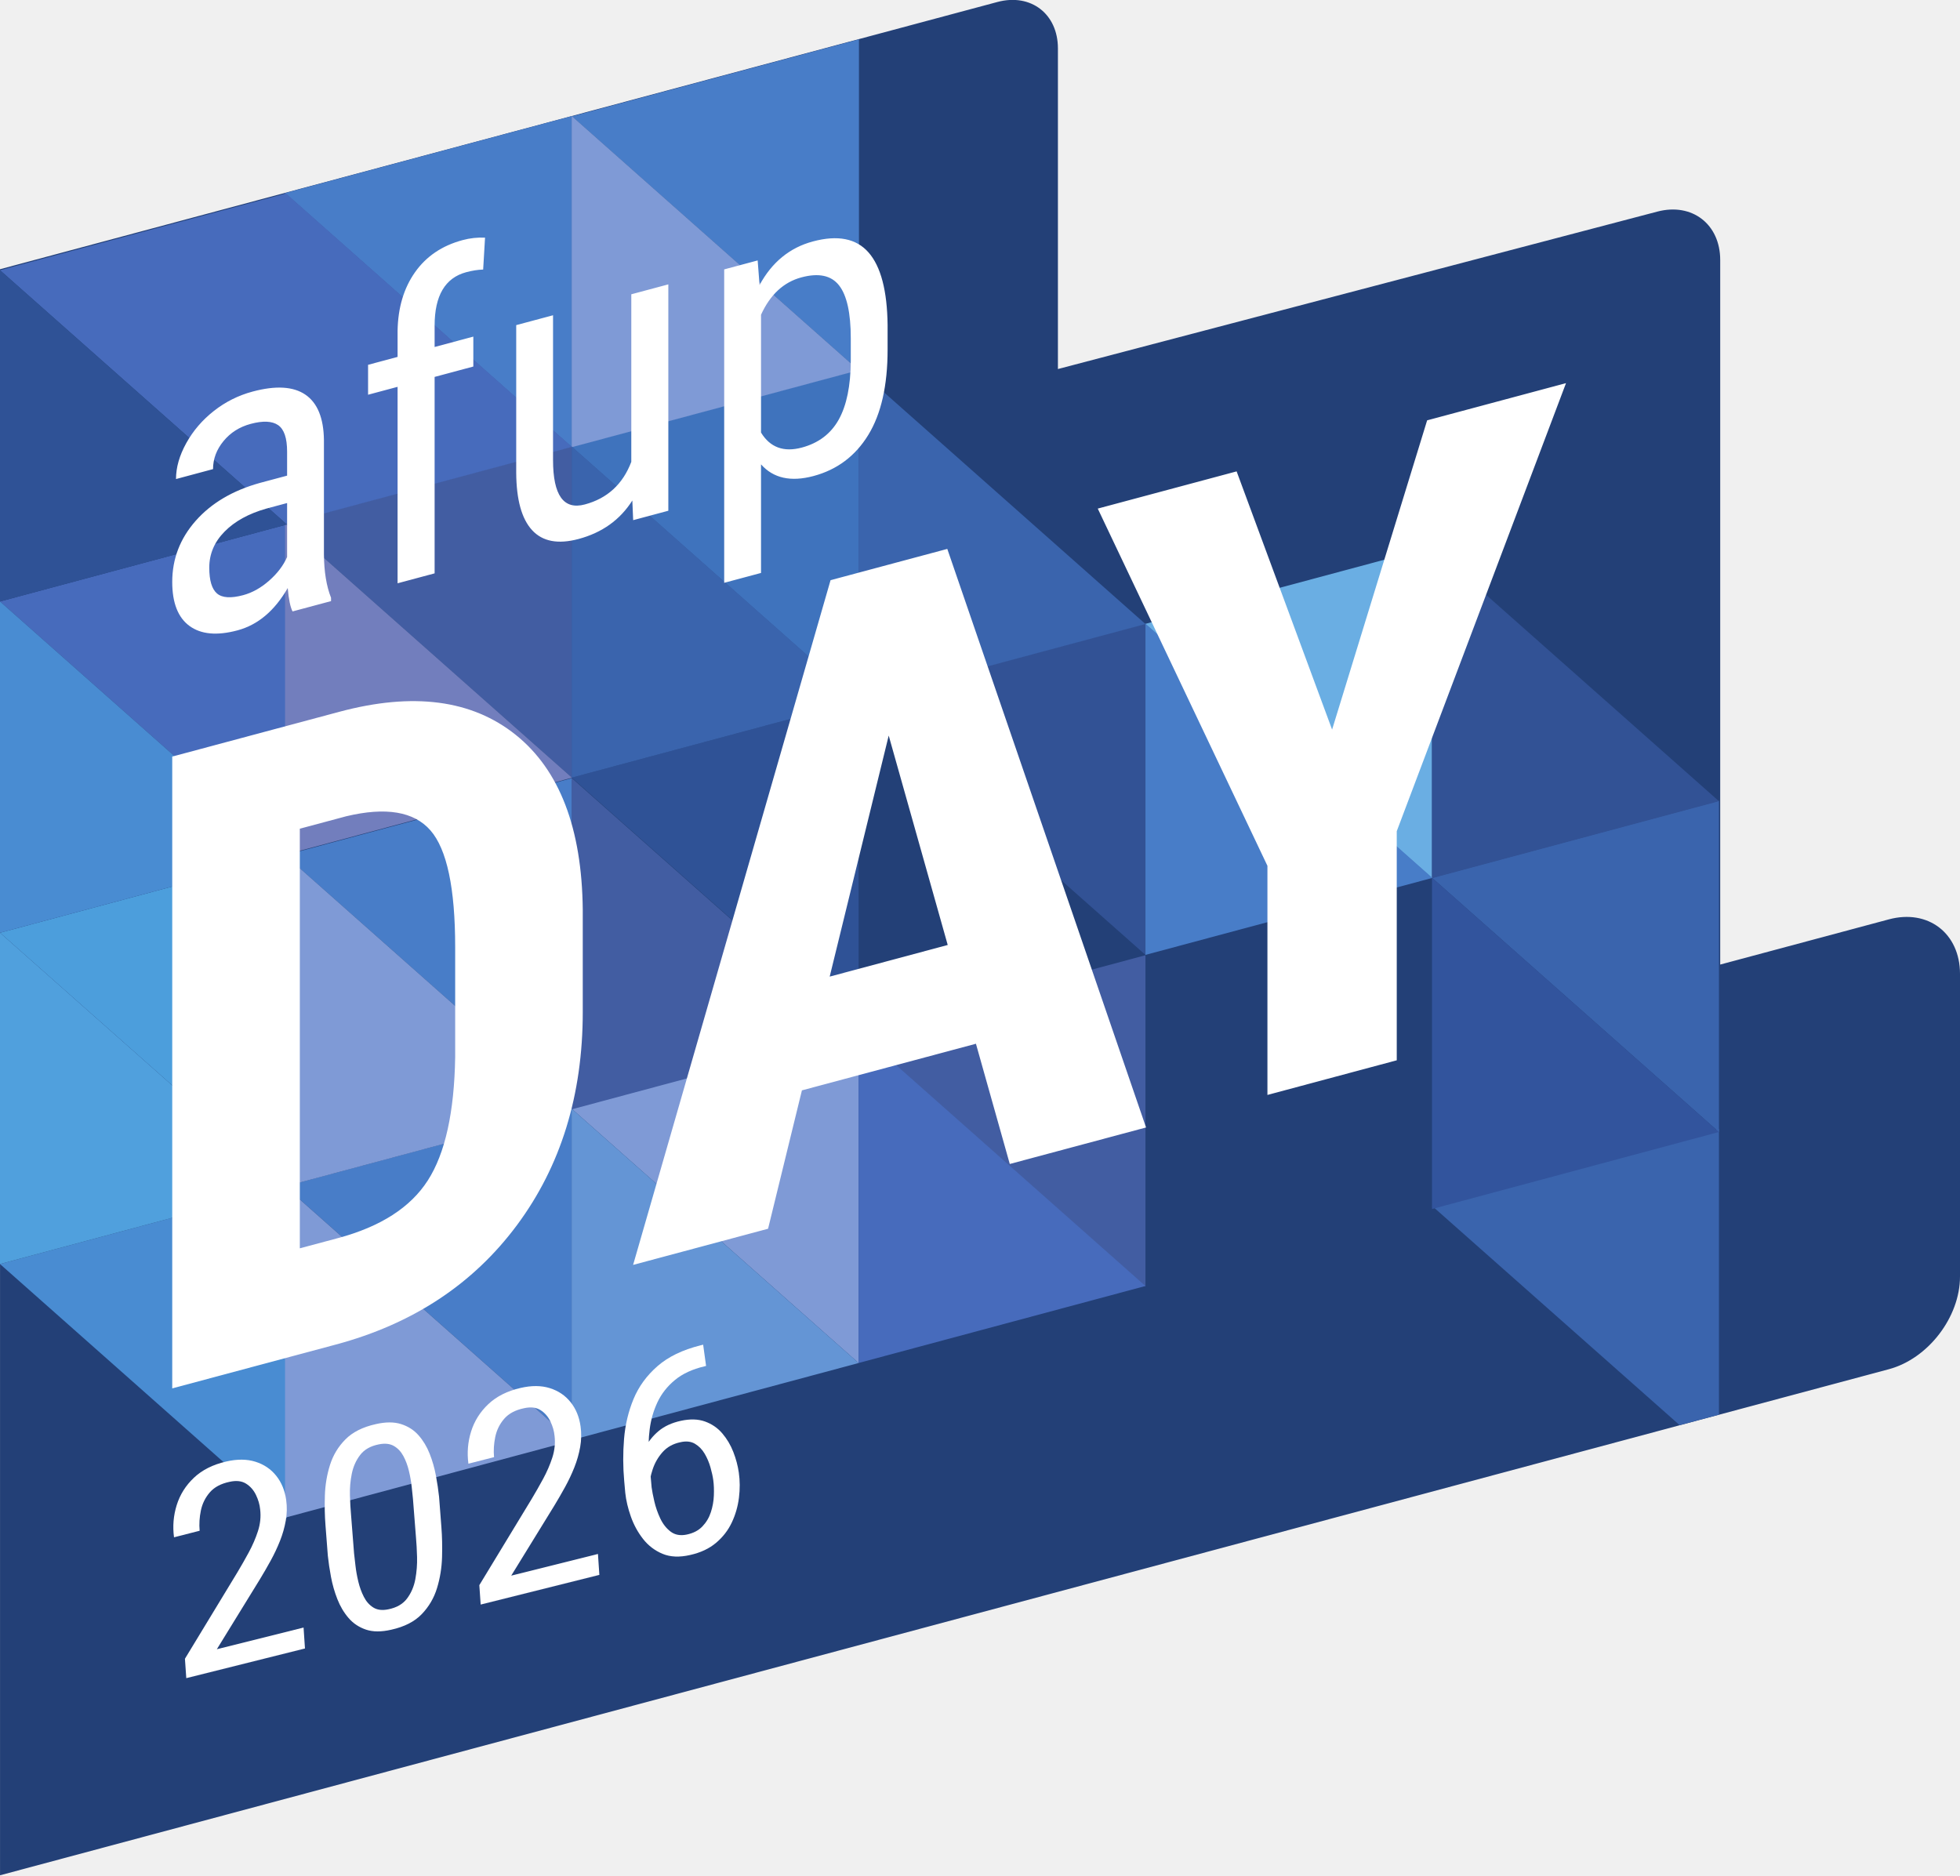
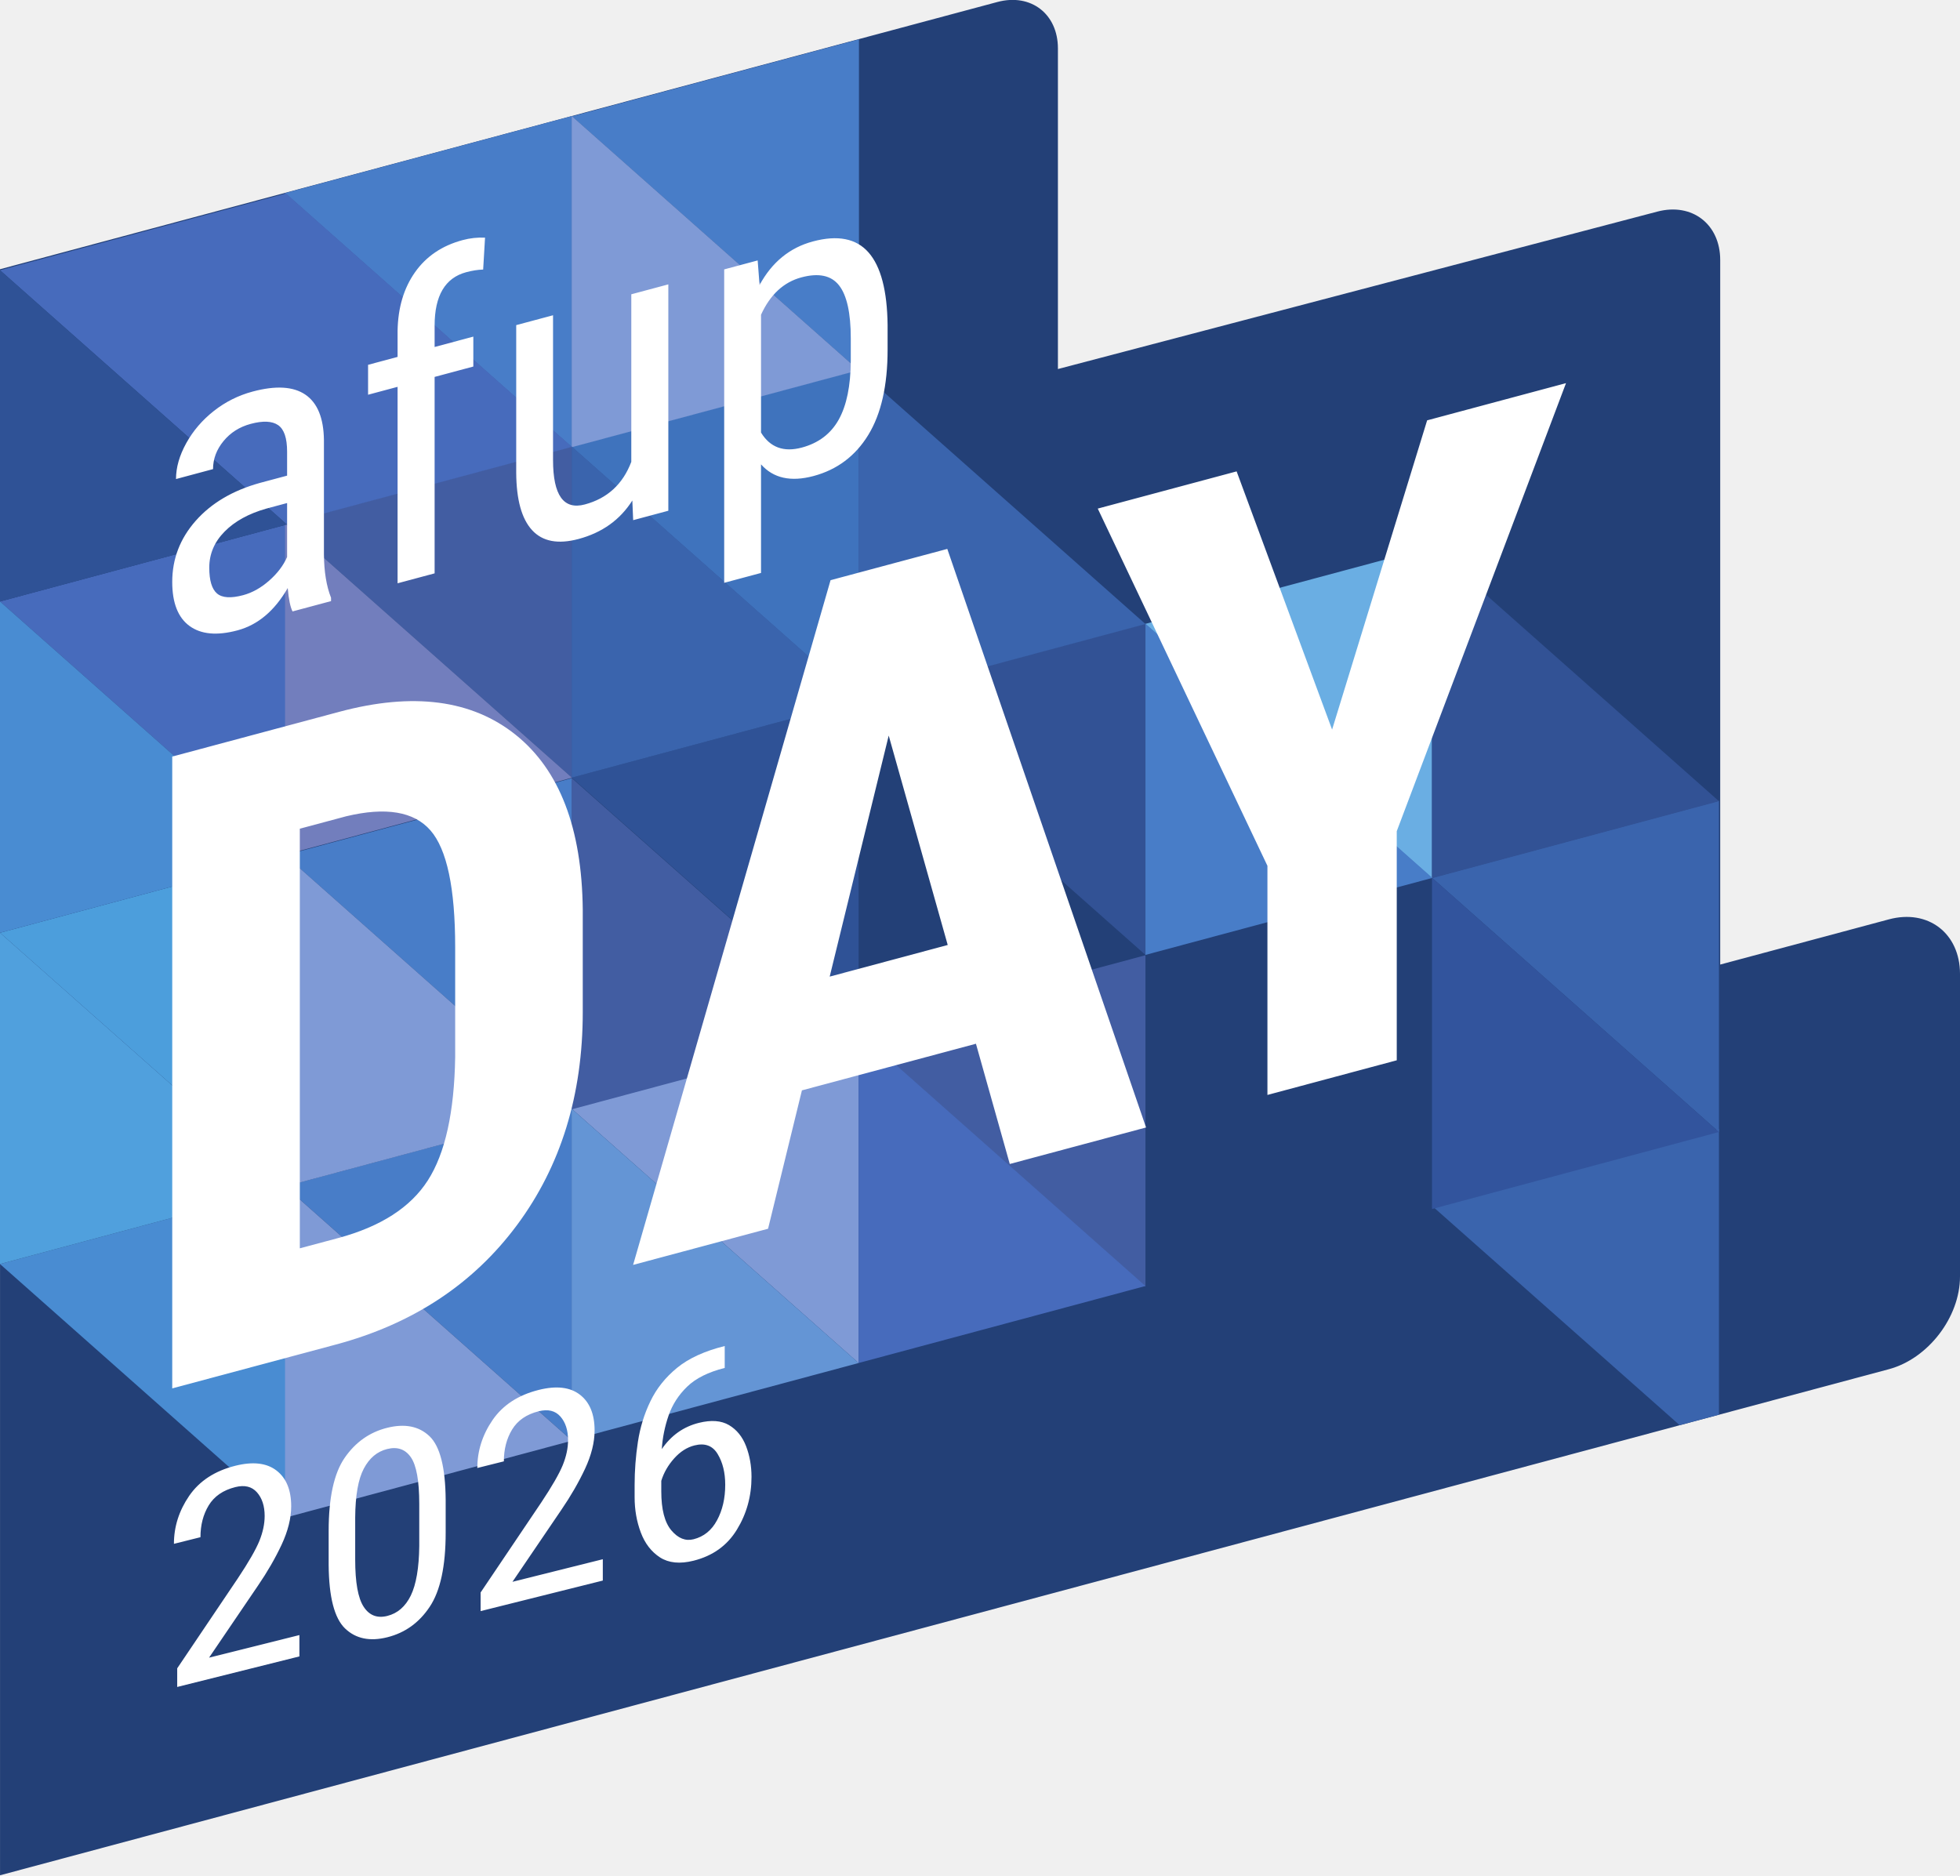
- <svg xmlns="http://www.w3.org/2000/svg" viewBox="0 0 250.903 240.073" text-rendering="geometricPrecision" shape-rendering="geometricPrecision" preserveAspectRatio="none">
-   <g id="layer_Paper" fill="#000000" stroke="#000000" stroke-linecap="square" stroke-miterlimit="10">
-     <path id="4DEAA331" fill="#234077" stroke="none" d="M0.003,182.485L0.003,116.898L0.003,34.465L127.679,0.255C131.954,-0.891,135.426,1.773,135.426,6.2L135.426,47.244L212.167,27.087C216.604,25.922,220.207,28.7,220.207,33.288L220.207,123.482L241.799,117.696C246.823,116.35,250.903,119.48,250.903,124.681L250.903,163.42C250.903,168.621,246.823,173.938,241.799,175.285L0.003,240.073L0.003,182.485z" />
-     <path id="6DEAA331" fill="#476bbc" stroke="none" d="M36.73,24.735L0,34.593L36.73,67.144" />
-     <path id="8DEAA331" fill="#3f73bd" stroke="none" d="M109.911,47.34L73.182,57.197L109.911,89.749" />
-     <path id="ADEAA331" fill="#487dc8" stroke="none" d="M73.22,99.621L36.49,109.481L73.22,142.031" />
-     <path id="CDEAA331" fill="#425da2" stroke="none" d="M146.632,122.288L109.902,132.148L146.632,164.7" />
-     <path id="EDEAA331" fill="#6aaee3" stroke="none" d="M183.318,70.016L146.589,79.874L183.318,112.427" />
-     <path id="0EEAA331" fill="#498cd2" stroke="none" d="M36.73,151.96L0,161.82L36.73,194.37" />
-     <path id="2EEAA331" fill="#487dc8" stroke="none" d="M73.22,14.857L36.49,24.715L73.22,57.267" />
-     <path id="4EEAA331" fill="#487dc8" stroke="none" d="M109.956,5.037L73.226,14.896L109.956,47.447" />
-     <path id="6EEAA331" fill="#2f5296" stroke="none" d="M109.911,89.692L73.182,99.55L109.911,132.101" />
-     <path id="8EEAA331" fill="#476bbc" stroke="none" d="M36.73,67.142L0,77.001L36.73,109.553" />
-     <path id="AEEAA331" fill="#487dc8" stroke="none" d="M73.22,142.019L36.49,151.877L73.22,184.429" />
-     <path id="CEEAA331" fill="#425da2" stroke="none" d="M73.22,57.157L36.49,67.016L73.22,99.569" />
-     <path id="EEEAA331" fill="#325295" stroke="none" d="M146.632,79.835L109.902,89.695L146.632,122.246" />
-     <path id="0FEAA331" fill="#3a64ad" stroke="none" d="M220.045,144.514L183.315,154.374L215.01,182.444L220.045,181.107" />
-     <path id="2FEAA331" fill="#3a64ad" stroke="none" d="M220.045,102.514L183.315,112.374L220.045,144.925" />
-     <path id="4FEAA331" fill="#7f9ad6" stroke="none" d="M109.911,132.083L73.182,141.942L109.911,174.494" />
-     <path id="6FEAA331" fill="#4c9edc" stroke="none" d="M36.73,109.552L0,119.41L36.73,151.962" />
-     <path id="8FEAA331" fill="#476bbc" stroke="none" d="M36.49,67.069L73.22,57.209L36.49,24.659" />
-     <path id="AFEAA331" fill="#3a64ad" stroke="none" d="M109.902,89.746L146.632,79.888L109.902,47.337" />
-     <path id="CFEAA331" fill="#425da2" stroke="none" d="M73.182,142.018L109.911,132.159L73.182,99.606" />
-     <path id="EFEAA331" fill="#325295" stroke="none" d="M183.315,112.425L220.045,102.567L183.315,70.014" />
-     <path id="00FAA331" fill="#498cd2" stroke="none" d="M0,119.412L36.73,109.552L0,77.001" />
-     <path id="20FAA331" fill="#7f9ad6" stroke="none" d="M36.49,194.294L73.22,184.435L36.49,151.883" />
-     <path id="40FAA331" fill="#7f9ad6" stroke="none" d="M73.182,57.255L109.911,47.395L73.182,14.845" />
-     <path id="60FAA331" fill="#727ebd" stroke="none" d="M36.49,109.421L73.22,99.561L36.49,67.01" />
-     <path id="80FAA331" fill="#32549d" stroke="none" d="M183.315,154.778L220.045,144.918L183.315,112.368" />
-     <path id="A0FAA331" fill="#6495d5" stroke="none" d="M73.182,184.351L109.911,174.493L73.182,141.941" />
-     <path id="C0FAA331" fill="#50a0dd" stroke="none" d="M0,161.82L36.73,151.962L0,119.409" />
-     <path id="E0FAA331" fill="#3a64ad" stroke="none" d="M73.182,99.556L109.911,89.698L73.182,57.145" />
-     <path id="01FAA331" fill="#487dc8" stroke="none" d="M146.632,122.246L183.361,112.388L146.632,79.835" />
-     <path id="21FAA331" fill="#2f5296" stroke="none" d="M0,77.002L36.73,67.144L0,34.593" />
-     <path id="41FAA331" fill="#476bbc" stroke="none" d="M109.902,174.492L146.632,164.632L109.902,132.081" />
-     <path id="61FAA331" fill="#7f9ad6" stroke="none" d="M36.49,151.888L73.22,142.03L36.49,109.478" />
-     <path id="81FAA331" fill="#ffffff" fill-rule="evenodd" stroke="none" d="M129.264,149.012L124.931,133.619L102.655,139.588L98.322,157.303L81.045,161.932L106.321,74.275L121.265,70.271L146.708,144.338L129.264,149.012zM113.765,94.168L106.21,125.025L121.32,120.976L113.765,94.168zM158.302,60.346L170.524,93.403L182.69,53.812L200.467,49.049L178.801,106.407L178.801,135.739L162.246,140.174L162.246,110.842L140.526,65.11L158.302,60.346zM42.991,172.129L22.048,177.741L22.048,96.856L43.435,91.125L43.435,91.125C52.879,88.594,60.407,89.577,66.017,94.074L66.017,94.074L66.017,94.074C71.628,98.57,74.489,106.025,74.6,116.44L74.6,116.44L74.6,129.549L74.6,129.549C74.6,140.179,71.795,149.273,66.184,156.832L66.184,156.832L66.184,156.832C60.574,164.39,52.843,169.489,42.991,172.129zM44.325,104.497L38.381,106.09L38.381,159.81L43.27,158.5L43.27,158.5C48.713,157.041,52.546,154.579,54.769,151.113L54.769,151.113L54.769,151.113C56.991,147.648,58.157,142.381,58.268,135.315L58.268,135.315L58.268,121.26L58.268,121.26C58.268,113.705,57.212,108.72,55.102,106.304L55.102,106.304L55.102,106.304C52.991,103.888,49.398,103.286,44.325,104.497zM42.377,76.954L37.45,78.274L37.45,78.274C37.164,77.726,36.959,76.727,36.833,75.279L36.833,75.279L36.833,75.279C35.155,78.193,33.012,79.999,30.405,80.697L30.405,80.697L30.405,80.697C27.78,81.401,25.731,81.213,24.258,80.135L24.258,80.135L24.258,80.135C22.785,79.057,22.048,77.178,22.048,74.499L22.048,74.499L22.048,74.499C22.048,71.554,23.048,68.947,25.048,66.678L25.048,66.678L25.048,66.678C27.048,64.411,29.789,62.792,33.271,61.823L33.271,61.823L36.752,60.891L36.752,57.811L36.752,57.811C36.752,56.079,36.368,54.95,35.601,54.423L35.601,54.423L35.601,54.423C34.833,53.897,33.664,53.844,32.092,54.265L32.092,54.265L32.092,54.265C30.664,54.648,29.503,55.383,28.61,56.47L28.61,56.47L28.61,56.47C27.717,57.558,27.271,58.753,27.271,60.056L27.271,60.056L22.531,61.327L22.531,61.327C22.531,59.844,22.968,58.312,23.843,56.73L23.843,56.73L23.843,56.73C24.718,55.147,25.896,53.773,27.379,52.608L27.379,52.608L27.379,52.608C28.86,51.444,30.512,50.617,32.334,50.129L32.334,50.129L32.334,50.129C35.298,49.335,37.552,49.468,39.097,50.526L39.097,50.526L39.097,50.526C40.641,51.586,41.431,53.522,41.467,56.333L41.467,56.333L41.467,70.957L41.467,70.957C41.484,73.184,41.788,75.04,42.377,76.525L42.377,76.525L42.377,76.954zM31.128,76.192L31.128,76.192L31.128,76.192C32.289,75.881,33.396,75.263,34.449,74.338L34.449,74.338L34.449,74.338C35.503,73.412,36.271,72.403,36.752,71.31L36.752,71.31L36.752,64.399L34.074,65.117L34.074,65.117C31.824,65.756,30.048,66.736,28.745,68.059L28.745,68.059L28.745,68.059C27.441,69.381,26.789,70.917,26.789,72.668L26.789,72.668L26.789,72.668C26.789,74.31,27.119,75.413,27.78,75.978L27.78,75.978L27.78,75.978C28.441,76.542,29.556,76.613,31.128,76.192zM55.636,73.401L50.895,74.672L50.895,49.522L47.118,50.534L47.118,46.703L50.895,45.691L50.895,42.343L50.895,42.343C50.948,39.383,51.694,36.884,53.131,34.847L53.131,34.847L53.131,34.847C54.569,32.81,56.6,31.44,59.225,30.737L59.225,30.737L59.225,30.737C60.171,30.483,61.127,30.379,62.091,30.424L62.091,30.424L61.85,34.507L61.85,34.507C61.171,34.528,60.447,34.641,59.68,34.847L59.68,34.847L59.68,34.847C56.984,35.569,55.636,37.85,55.636,41.689L55.636,41.689L55.636,44.421L60.591,43.093L60.591,46.923L55.636,48.252L55.636,73.401zM81.053,66.59L80.946,64.075L80.946,64.075C79.375,66.55,77.081,68.191,74.063,69L74.063,69L74.063,69C71.439,69.703,69.457,69.328,68.117,67.874L68.117,67.874L68.117,67.874C66.778,66.421,66.1,63.964,66.081,60.505L66.081,60.505L66.081,41.622L70.796,40.359L70.796,58.893L70.796,58.893C70.796,63.411,72.153,65.306,74.867,64.579L74.867,64.579L74.867,64.579C77.742,63.809,79.724,61.992,80.813,59.128L80.813,59.128L80.813,37.675L85.554,36.405L85.554,65.385L81.053,66.59zM113.623,41.605L113.623,44.766L113.623,44.766C113.623,49.355,112.797,52.996,111.146,55.688L111.146,55.688L111.146,55.688C109.494,58.381,107.16,60.131,104.142,60.94L104.142,60.94L104.142,60.94C101.232,61.72,98.991,61.222,97.42,59.447L97.42,59.447L97.42,73.348L92.705,74.611L92.705,34.488L96.99,33.34L97.232,36.49L97.232,36.49C98.821,33.564,101.098,31.703,104.062,30.909L104.062,30.909L104.062,30.909C107.24,30.058,109.615,30.529,111.187,32.322L111.187,32.322L111.187,32.322C112.758,34.115,113.57,37.209,113.623,41.605zM108.91,46.217L108.91,43.324L108.91,43.324C108.91,40.074,108.41,37.811,107.409,36.535L107.409,36.535L107.409,36.535C106.409,35.258,104.802,34.916,102.589,35.509L102.589,35.509L102.589,35.509C100.321,36.117,98.598,37.712,97.42,40.296L97.42,40.296L97.42,55.375L97.42,55.375C98.58,57.279,100.321,57.92,102.642,57.298L102.642,57.298L102.642,57.298C104.785,56.723,106.36,55.528,107.37,53.714L107.37,53.714L107.37,53.714C108.378,51.899,108.891,49.4,108.91,46.217z" />
-     <g id="C1FAA331_transform" transform="translate(-45.9549, 34.287)rotate(-14.03624)scale(1.0671, 0.9371)">
-       <g>
-         <path fill="#ffffff" stroke="none" transform="translate(22.07, 204.9805)" d="M4.75,-2.82L15.475,-2.82L15.029,0L0.353,0L0.761,-2.616L9.389,-12.339C10.007,-13.044,10.638,-13.795,11.281,-14.593C11.924,-15.391,12.487,-16.229,12.97,-17.107C13.452,-17.986,13.749,-18.92,13.86,-19.909L13.86,-19.909C13.947,-20.565,13.925,-21.252,13.795,-21.969C13.666,-22.686,13.391,-23.295,12.97,-23.796C12.549,-24.297,11.931,-24.56,11.114,-24.585L11.114,-24.585C10.051,-24.634,9.179,-24.387,8.498,-23.843C7.818,-23.298,7.295,-22.596,6.93,-21.737C6.565,-20.877,6.321,-19.996,6.197,-19.093L6.197,-19.093L3.024,-19.074C3.173,-20.583,3.59,-21.978,4.277,-23.258C4.964,-24.539,5.898,-25.556,7.079,-26.311C8.26,-27.065,9.667,-27.424,11.3,-27.387L11.3,-27.387C12.648,-27.362,13.78,-27.031,14.695,-26.394C15.61,-25.757,16.281,-24.906,16.708,-23.843C17.135,-22.779,17.287,-21.598,17.163,-20.299L17.163,-20.299C17.076,-19.371,16.863,-18.471,16.523,-17.599C16.183,-16.727,15.759,-15.889,15.252,-15.085C14.745,-14.281,14.191,-13.511,13.591,-12.775C12.991,-12.039,12.394,-11.337,11.801,-10.669L11.801,-10.669L4.75,-2.82z" />
-         <path fill="#ffffff" stroke="none" transform="translate(40.2713, 204.9805)" d="M16.848,-15.66L16.848,-15.66L16.235,-11.56C16.05,-10.298,15.784,-8.965,15.438,-7.561C15.091,-6.157,14.596,-4.846,13.953,-3.627C13.31,-2.409,12.462,-1.426,11.411,-0.677C10.36,0.071,9.03,0.42,7.422,0.371L7.422,0.371C6.197,0.346,5.214,0.062,4.472,-0.482C3.729,-1.027,3.166,-1.735,2.783,-2.607C2.4,-3.479,2.149,-4.438,2.032,-5.483C1.914,-6.528,1.883,-7.577,1.939,-8.628C1.994,-9.679,2.078,-10.65,2.189,-11.541L2.189,-11.541L2.802,-15.66C2.987,-16.922,3.253,-18.246,3.6,-19.631C3.946,-21.016,4.441,-22.306,5.084,-23.5C5.727,-24.693,6.575,-25.652,7.626,-26.375C8.677,-27.099,10.001,-27.436,11.597,-27.387L11.597,-27.387C12.809,-27.362,13.792,-27.084,14.547,-26.552C15.302,-26.02,15.871,-25.33,16.254,-24.483C16.637,-23.636,16.888,-22.702,17.005,-21.681C17.123,-20.66,17.154,-19.628,17.098,-18.583C17.043,-17.538,16.959,-16.563,16.848,-15.66zM12.97,-10.984L12.97,-10.984L13.749,-16.254C13.811,-16.711,13.882,-17.28,13.962,-17.961C14.043,-18.641,14.086,-19.358,14.092,-20.113C14.099,-20.868,14.028,-21.579,13.879,-22.247C13.73,-22.915,13.458,-23.465,13.063,-23.898C12.667,-24.331,12.104,-24.567,11.374,-24.604L11.374,-24.604C10.36,-24.665,9.531,-24.405,8.888,-23.824C8.245,-23.243,7.734,-22.501,7.357,-21.598C6.98,-20.695,6.698,-19.758,6.513,-18.787C6.327,-17.816,6.185,-16.965,6.086,-16.235L6.086,-16.235L5.307,-10.966C5.257,-10.533,5.192,-9.97,5.112,-9.277C5.031,-8.584,4.988,-7.852,4.982,-7.079C4.976,-6.306,5.044,-5.573,5.186,-4.88C5.328,-4.187,5.591,-3.615,5.975,-3.164C6.358,-2.712,6.915,-2.468,7.645,-2.431L7.645,-2.431C8.672,-2.369,9.51,-2.638,10.159,-3.238C10.808,-3.838,11.318,-4.602,11.689,-5.529C12.06,-6.457,12.342,-7.416,12.534,-8.405C12.725,-9.395,12.871,-10.255,12.97,-10.984z" />
-         <path fill="#ffffff" stroke="none" transform="translate(58.4725, 204.9805)" d="M4.75,-2.82L15.475,-2.82L15.029,0L0.353,0L0.761,-2.616L9.389,-12.339C10.007,-13.044,10.638,-13.795,11.281,-14.593C11.924,-15.391,12.487,-16.229,12.97,-17.107C13.452,-17.986,13.749,-18.92,13.86,-19.909L13.86,-19.909C13.947,-20.565,13.925,-21.252,13.795,-21.969C13.666,-22.686,13.391,-23.295,12.97,-23.796C12.549,-24.297,11.931,-24.56,11.114,-24.585L11.114,-24.585C10.051,-24.634,9.179,-24.387,8.498,-23.843C7.818,-23.298,7.295,-22.596,6.93,-21.737C6.565,-20.877,6.321,-19.996,6.197,-19.093L6.197,-19.093L3.024,-19.074C3.173,-20.583,3.59,-21.978,4.277,-23.258C4.964,-24.539,5.898,-25.556,7.079,-26.311C8.26,-27.065,9.667,-27.424,11.3,-27.387L11.3,-27.387C12.648,-27.362,13.78,-27.031,14.695,-26.394C15.61,-25.757,16.281,-24.906,16.708,-23.843C17.135,-22.779,17.287,-21.598,17.163,-20.299L17.163,-20.299C17.076,-19.371,16.863,-18.471,16.523,-17.599C16.183,-16.727,15.759,-15.889,15.252,-15.085C14.745,-14.281,14.191,-13.511,13.591,-12.775C12.991,-12.039,12.394,-11.337,11.801,-10.669L11.801,-10.669L4.75,-2.82z" />
-         <path fill="#ffffff" stroke="none" transform="translate(76.6757, 204.9805)" d="M15.271,-27.071L15.271,-27.071L15.604,-27.071L15.326,-24.158L15.141,-24.158C13.644,-24.183,12.361,-23.904,11.291,-23.323C10.221,-22.742,9.33,-21.956,8.619,-20.967C7.908,-19.977,7.342,-18.867,6.921,-17.636C6.5,-16.405,6.197,-15.147,6.012,-13.86L6.012,-13.86L5.455,-9.871C5.406,-9.376,5.375,-8.724,5.362,-7.914C5.35,-7.103,5.415,-6.287,5.557,-5.464C5.7,-4.641,5.975,-3.943,6.383,-3.368C6.791,-2.793,7.385,-2.486,8.164,-2.449L8.164,-2.449C8.968,-2.412,9.655,-2.598,10.224,-3.006C10.793,-3.414,11.26,-3.949,11.625,-4.611C11.99,-5.273,12.268,-5.975,12.459,-6.717C12.651,-7.459,12.778,-8.145,12.84,-8.776L12.84,-8.776C12.889,-9.283,12.905,-9.88,12.886,-10.567C12.867,-11.254,12.775,-11.922,12.608,-12.571C12.441,-13.22,12.159,-13.768,11.764,-14.213C11.368,-14.658,10.811,-14.887,10.094,-14.899L10.094,-14.899C9.203,-14.936,8.424,-14.695,7.756,-14.176C7.088,-13.656,6.537,-13.007,6.104,-12.228C5.671,-11.449,5.356,-10.688,5.158,-9.945L5.158,-9.945L3.525,-9.964C3.736,-10.879,4.026,-11.801,4.397,-12.729C4.768,-13.656,5.242,-14.504,5.817,-15.271C6.392,-16.038,7.088,-16.647,7.904,-17.098C8.721,-17.549,9.679,-17.757,10.78,-17.72L10.78,-17.72C11.918,-17.683,12.852,-17.386,13.582,-16.829C14.312,-16.272,14.869,-15.555,15.252,-14.677C15.635,-13.798,15.883,-12.855,15.994,-11.847C16.105,-10.839,16.118,-9.865,16.031,-8.925L16.031,-8.925C15.932,-7.824,15.694,-6.717,15.317,-5.604C14.94,-4.491,14.423,-3.476,13.768,-2.561C13.112,-1.646,12.302,-0.919,11.337,-0.38C10.372,0.158,9.253,0.408,7.979,0.371L7.979,0.371C6.668,0.346,5.607,-0.009,4.796,-0.696C3.986,-1.383,3.374,-2.255,2.959,-3.312C2.545,-4.369,2.288,-5.492,2.189,-6.68C2.09,-7.867,2.103,-8.974,2.227,-10.001L2.227,-10.001L2.449,-11.615C2.709,-13.508,3.111,-15.369,3.655,-17.2C4.2,-19.031,4.954,-20.688,5.919,-22.173C6.884,-23.657,8.13,-24.844,9.658,-25.735C11.185,-26.626,13.056,-27.071,15.271,-27.071z" />
-       </g>
+ <svg xmlns="http://www.w3.org/2000/svg" version="1.1" width="250.903" height="240.073" viewBox="0, 0, 250.903, 240.073" preserveAspectRatio="none" id="svg2">
+   <defs id="defs_8233C431" />
+   <g id="layer_Paper" style="fill:#000000;fill-opacity:1;stroke:#000000;stroke-opacity:1;fill-rule:nonzero;stroke-linecap:square;stroke-linejoin:miter;stroke-width:1;stroke-miterlimit:10">
+     <path style="fill:#234077;stroke:none" id="4DEAA331" d="M0.003,182.485 L0.003,116.898 L0.003,34.465 L127.679,0.255 C131.954,-0.891 135.426,1.773 135.426,6.2 L135.426,47.244 L212.167,27.087 C216.604,25.922 220.207,28.7 220.207,33.288 L220.207,123.482 L241.799,117.696 C246.823,116.35 250.903,119.48 250.903,124.682 L250.903,163.42 C250.903,168.621 246.823,173.938 241.799,175.284 L0.003,240.073 L0.003,182.485 z" />
+     <polygon style="fill:#476BBC;stroke:none" id="6DEAA331" points="36.73,24.735 0,34.594 36.73,67.145" />
+     <polygon style="fill:#3F73BD;stroke:none" id="8DEAA331" points="109.911,47.34 73.182,57.198 109.911,89.75" />
+     <polygon style="fill:#487DC8;stroke:none" id="ADEAA331" points="73.22,99.622 36.49,109.481 73.22,142.032" />
+     <polygon style="fill:#425DA2;stroke:none" id="CDEAA331" points="146.632,122.289 109.902,132.148 146.632,164.7" />
+     <polygon style="fill:#6AAEE3;stroke:none" id="EDEAA331" points="183.318,70.016 146.589,79.875 183.318,112.427" />
+     <polygon style="fill:#498CD2;stroke:none" id="0EEAA331" points="36.73,151.961 0,161.82 36.73,194.371" />
+     <polygon style="fill:#487DC8;stroke:none" id="2EEAA331" points="73.22,14.857 36.49,24.715 73.22,57.267" />
+     <polygon style="fill:#487DC8;stroke:none" id="4EEAA331" points="109.956,5.037 73.226,14.896 109.956,47.448" />
+     <polygon style="fill:#2F5296;stroke:none" id="6EEAA331" points="109.911,89.692 73.182,99.551 109.911,132.102" />
+     <polygon style="fill:#476BBC;stroke:none" id="8EEAA331" points="36.73,67.143 0,77.002 36.73,109.554" />
+     <polygon style="fill:#487DC8;stroke:none" id="AEEAA331" points="73.22,142.02 36.49,151.878 73.22,184.43" />
+     <polygon style="fill:#425DA2;stroke:none" id="CEEAA331" points="73.22,57.158 36.49,67.017 73.22,99.569" />
+     <polygon style="fill:#325295;stroke:none" id="EEEAA331" points="146.632,79.836 109.902,89.695 146.632,122.247" />
+     <polygon style="fill:#3A64AD;stroke:none" id="0FEAA331" points="220.045,144.515 183.315,154.374 215.01,182.444 220.045,181.108" />
+     <polygon style="fill:#3A64AD;stroke:none" id="2FEAA331" points="220.045,102.515 183.315,112.374 220.045,144.926" />
+     <polygon style="fill:#7F9AD6;stroke:none" id="4FEAA331" points="109.911,132.084 73.182,141.943 109.911,174.495" />
+     <polygon style="fill:#4C9EDC;stroke:none" id="6FEAA331" points="36.73,109.552 0,119.411 36.73,151.962" />
+     <polygon style="fill:#476BBC;stroke:none" id="8FEAA331" points="36.49,67.069 73.22,57.21 36.49,24.659" />
+     <polygon style="fill:#3A64AD;stroke:none" id="AFEAA331" points="109.902,89.747 146.632,79.888 109.902,47.337" />
+     <polygon style="fill:#425DA2;stroke:none" id="CFEAA331" points="73.182,142.018 109.911,132.159 73.182,99.607" />
+     <polygon style="fill:#325295;stroke:none" id="EFEAA331" points="183.315,112.426 220.045,102.567 183.315,70.015" />
+     <polygon style="fill:#498CD2;stroke:none" id="00FAA331" points="0,119.412 36.73,109.553 0,77.001" />
+     <polygon style="fill:#7F9AD6;stroke:none" id="20FAA331" points="36.49,194.295 73.22,184.436 36.49,151.884" />
+     <polygon style="fill:#7F9AD6;stroke:none" id="40FAA331" points="73.182,57.255 109.911,47.396 73.182,14.845" />
+     <polygon style="fill:#727EBD;stroke:none" id="60FAA331" points="36.49,109.421 73.22,99.562 36.49,67.011" />
+     <polygon style="fill:#32549D;stroke:none" id="80FAA331" points="183.315,154.778 220.045,144.919 183.315,112.368" />
+     <polygon style="fill:#6495D5;stroke:none" id="A0FAA331" points="73.182,184.352 109.911,174.493 73.182,141.942" />
+     <polygon style="fill:#50A0DD;stroke:none" id="C0FAA331" points="0,161.82 36.73,151.962 0,119.41" />
+     <polygon style="fill:#3A64AD;stroke:none" id="E0FAA331" points="73.182,99.557 109.911,89.698 73.182,57.146" />
+     <polygon style="fill:#487DC8;stroke:none" id="01FAA331" points="146.632,122.247 183.361,112.388 146.632,79.836" />
+     <polygon style="fill:#2F5296;stroke:none" id="21FAA331" points="0,77.003 36.73,67.144 0,34.593" />
+     <polygon style="fill:#476BBC;stroke:none" id="41FAA331" points="109.902,174.492 146.632,164.633 109.902,132.081" />
+     <polygon style="fill:#7F9AD6;stroke:none" id="61FAA331" points="36.49,151.889 73.22,142.031 36.49,109.479" />
+     <path style="fill:#FFFFFF;stroke:none;fill-rule:evenodd" id="81FAA331" d="M129.264,149.012 L124.932,133.619 L102.655,139.588 L98.321,157.303 L81.045,161.932 L106.321,74.275 L121.265,70.271 L146.708,144.338 z M113.765,94.169 L106.21,125.025 L121.32,120.976 z M158.302,60.346 L170.524,93.403 L182.69,53.813 L200.467,49.049 L178.801,106.407 L178.801,135.739 L162.246,140.174 L162.246,110.842 L140.526,65.11 z M42.991,172.129 L22.048,177.741 L22.048,96.856 L43.435,91.125 L43.435,91.125 C52.879,88.594 60.407,89.577 66.017,94.074 L66.017,94.074 L66.017,94.074 C71.628,98.57 74.489,106.025 74.6,116.44 L74.6,116.44 L74.6,129.55 L74.6,129.55 C74.6,140.179 71.795,149.273 66.184,156.831 L66.184,156.831 L66.184,156.831 C60.574,164.39 52.843,169.489 42.991,172.129 z M44.325,104.497 L38.381,106.09 L38.381,159.81 L43.269,158.5 L43.269,158.5 C48.713,157.041 52.546,154.579 54.769,151.113 L54.769,151.113 L54.769,151.113 C56.991,147.648 58.157,142.381 58.268,135.315 L58.268,135.315 L58.268,121.26 L58.268,121.26 C58.268,113.705 57.212,108.72 55.102,106.304 L55.102,106.304 L55.102,106.304 C52.991,103.888 49.399,103.286 44.325,104.497 z M42.377,76.954 L37.449,78.274 L37.449,78.274 C37.164,77.726 36.959,76.727 36.833,75.279 L36.833,75.279 L36.833,75.279 C35.155,78.193 33.012,79.999 30.405,80.697 L30.405,80.697 L30.405,80.697 C27.78,81.401 25.731,81.213 24.258,80.135 L24.258,80.135 L24.258,80.135 C22.785,79.057 22.048,77.178 22.048,74.499 L22.048,74.499 L22.048,74.499 C22.048,71.554 23.048,68.947 25.048,66.678 L25.048,66.678 L25.048,66.678 C27.048,64.411 29.789,62.792 33.271,61.823 L33.271,61.823 L36.752,60.891 L36.752,57.811 L36.752,57.811 C36.752,56.079 36.369,54.95 35.601,54.423 L35.601,54.423 L35.601,54.423 C34.833,53.897 33.664,53.844 32.092,54.265 L32.092,54.265 L32.092,54.265 C30.664,54.648 29.503,55.383 28.61,56.47 L28.61,56.47 L28.61,56.47 C27.717,57.558 27.271,58.753 27.271,60.056 L27.271,60.056 L22.531,61.327 L22.531,61.327 C22.531,59.844 22.968,58.312 23.843,56.73 L23.843,56.73 L23.843,56.73 C24.718,55.147 25.897,53.773 27.379,52.608 L27.379,52.608 L27.379,52.608 C28.86,51.444 30.512,50.617 32.334,50.129 L32.334,50.129 L32.334,50.129 C35.298,49.335 37.552,49.468 39.097,50.526 L39.097,50.526 L39.097,50.526 C40.641,51.586 41.431,53.521 41.467,56.333 L41.467,56.333 L41.467,70.957 L41.467,70.957 C41.484,73.184 41.788,75.04 42.377,76.525 L42.377,76.525 z M31.128,76.192 L31.128,76.192 L31.128,76.192 C32.289,75.881 33.396,75.263 34.449,74.338 L34.449,74.338 L34.449,74.338 C35.503,73.413 36.271,72.403 36.752,71.31 L36.752,71.31 L36.752,64.399 L34.074,65.117 L34.074,65.117 C31.824,65.756 30.048,66.736 28.745,68.059 L28.745,68.059 L28.745,68.059 C27.441,69.381 26.789,70.917 26.789,72.668 L26.789,72.668 L26.789,72.668 C26.789,74.31 27.119,75.413 27.78,75.977 L27.78,75.977 L27.78,75.977 C28.441,76.542 29.556,76.613 31.128,76.192 z M55.636,73.401 L50.895,74.672 L50.895,49.522 L47.118,50.534 L47.118,46.703 L50.895,45.691 L50.895,42.343 L50.895,42.343 C50.948,39.383 51.694,36.884 53.131,34.847 L53.131,34.847 L53.131,34.847 C54.569,32.81 56.6,31.44 59.225,30.737 L59.225,30.737 L59.225,30.737 C60.171,30.483 61.127,30.379 62.091,30.424 L62.091,30.424 L61.85,34.507 L61.85,34.507 C61.171,34.528 60.448,34.641 59.68,34.847 L59.68,34.847 L59.68,34.847 C56.984,35.569 55.636,37.85 55.636,41.689 L55.636,41.689 L55.636,44.421 L60.591,43.093 L60.591,46.924 L55.636,48.252 z M81.053,66.59 L80.946,64.075 L80.946,64.075 C79.375,66.55 77.081,68.191 74.063,69 L74.063,69 L74.063,69 C71.438,69.703 69.456,69.328 68.117,67.874 L68.117,67.874 L68.117,67.874 C66.778,66.421 66.1,63.964 66.081,60.505 L66.081,60.505 L66.081,41.622 L70.796,40.359 L70.796,58.893 L70.796,58.893 C70.796,63.411 72.153,65.306 74.867,64.579 L74.867,64.579 L74.867,64.579 C77.742,63.809 79.724,61.992 80.813,59.128 L80.813,59.128 L80.813,37.675 L85.554,36.405 L85.554,65.385 z M113.623,41.605 L113.623,44.766 L113.623,44.766 C113.623,49.355 112.797,52.996 111.146,55.688 L111.146,55.688 L111.146,55.688 C109.494,58.381 107.16,60.131 104.143,60.94 L104.143,60.94 L104.143,60.94 C101.232,61.72 98.991,61.222 97.42,59.446 L97.42,59.446 L97.42,73.348 L92.705,74.611 L92.705,34.488 L96.99,33.34 L97.232,36.49 L97.232,36.49 C98.821,33.564 101.098,31.703 104.062,30.909 L104.062,30.909 L104.062,30.909 C107.24,30.058 109.615,30.529 111.187,32.322 L111.187,32.322 L111.187,32.322 C112.758,34.115 113.57,37.209 113.623,41.605 z M108.91,46.217 L108.91,43.324 L108.91,43.324 C108.91,40.074 108.41,37.811 107.409,36.535 L107.409,36.535 L107.409,36.535 C106.409,35.258 104.803,34.916 102.589,35.509 L102.589,35.509 L102.589,35.509 C100.321,36.117 98.598,37.712 97.42,40.296 L97.42,40.296 L97.42,55.375 L97.42,55.375 C98.58,57.279 100.321,57.92 102.642,57.298 L102.642,57.298 L102.642,57.298 C104.785,56.723 106.36,55.528 107.37,53.714 L107.37,53.714 L107.37,53.714 C108.378,51.899 108.891,49.4 108.91,46.217 z" />
+     <g id="C1FAA331_transform" transform="matrix(1.035276,-0.258819,0,0.9659258,-2.412455,24.2416)">
+       <text id="B1FAA331" style="fill:#FFFFFF;stroke:none" font-family="Roboto Condensed" font-size="38" font-weight="normal" font-style="normal">
+         <tspan x="22.07" y="204.981" id="tspan1">2026</tspan>
+       </text>
    </g>
  </g>
</svg>
